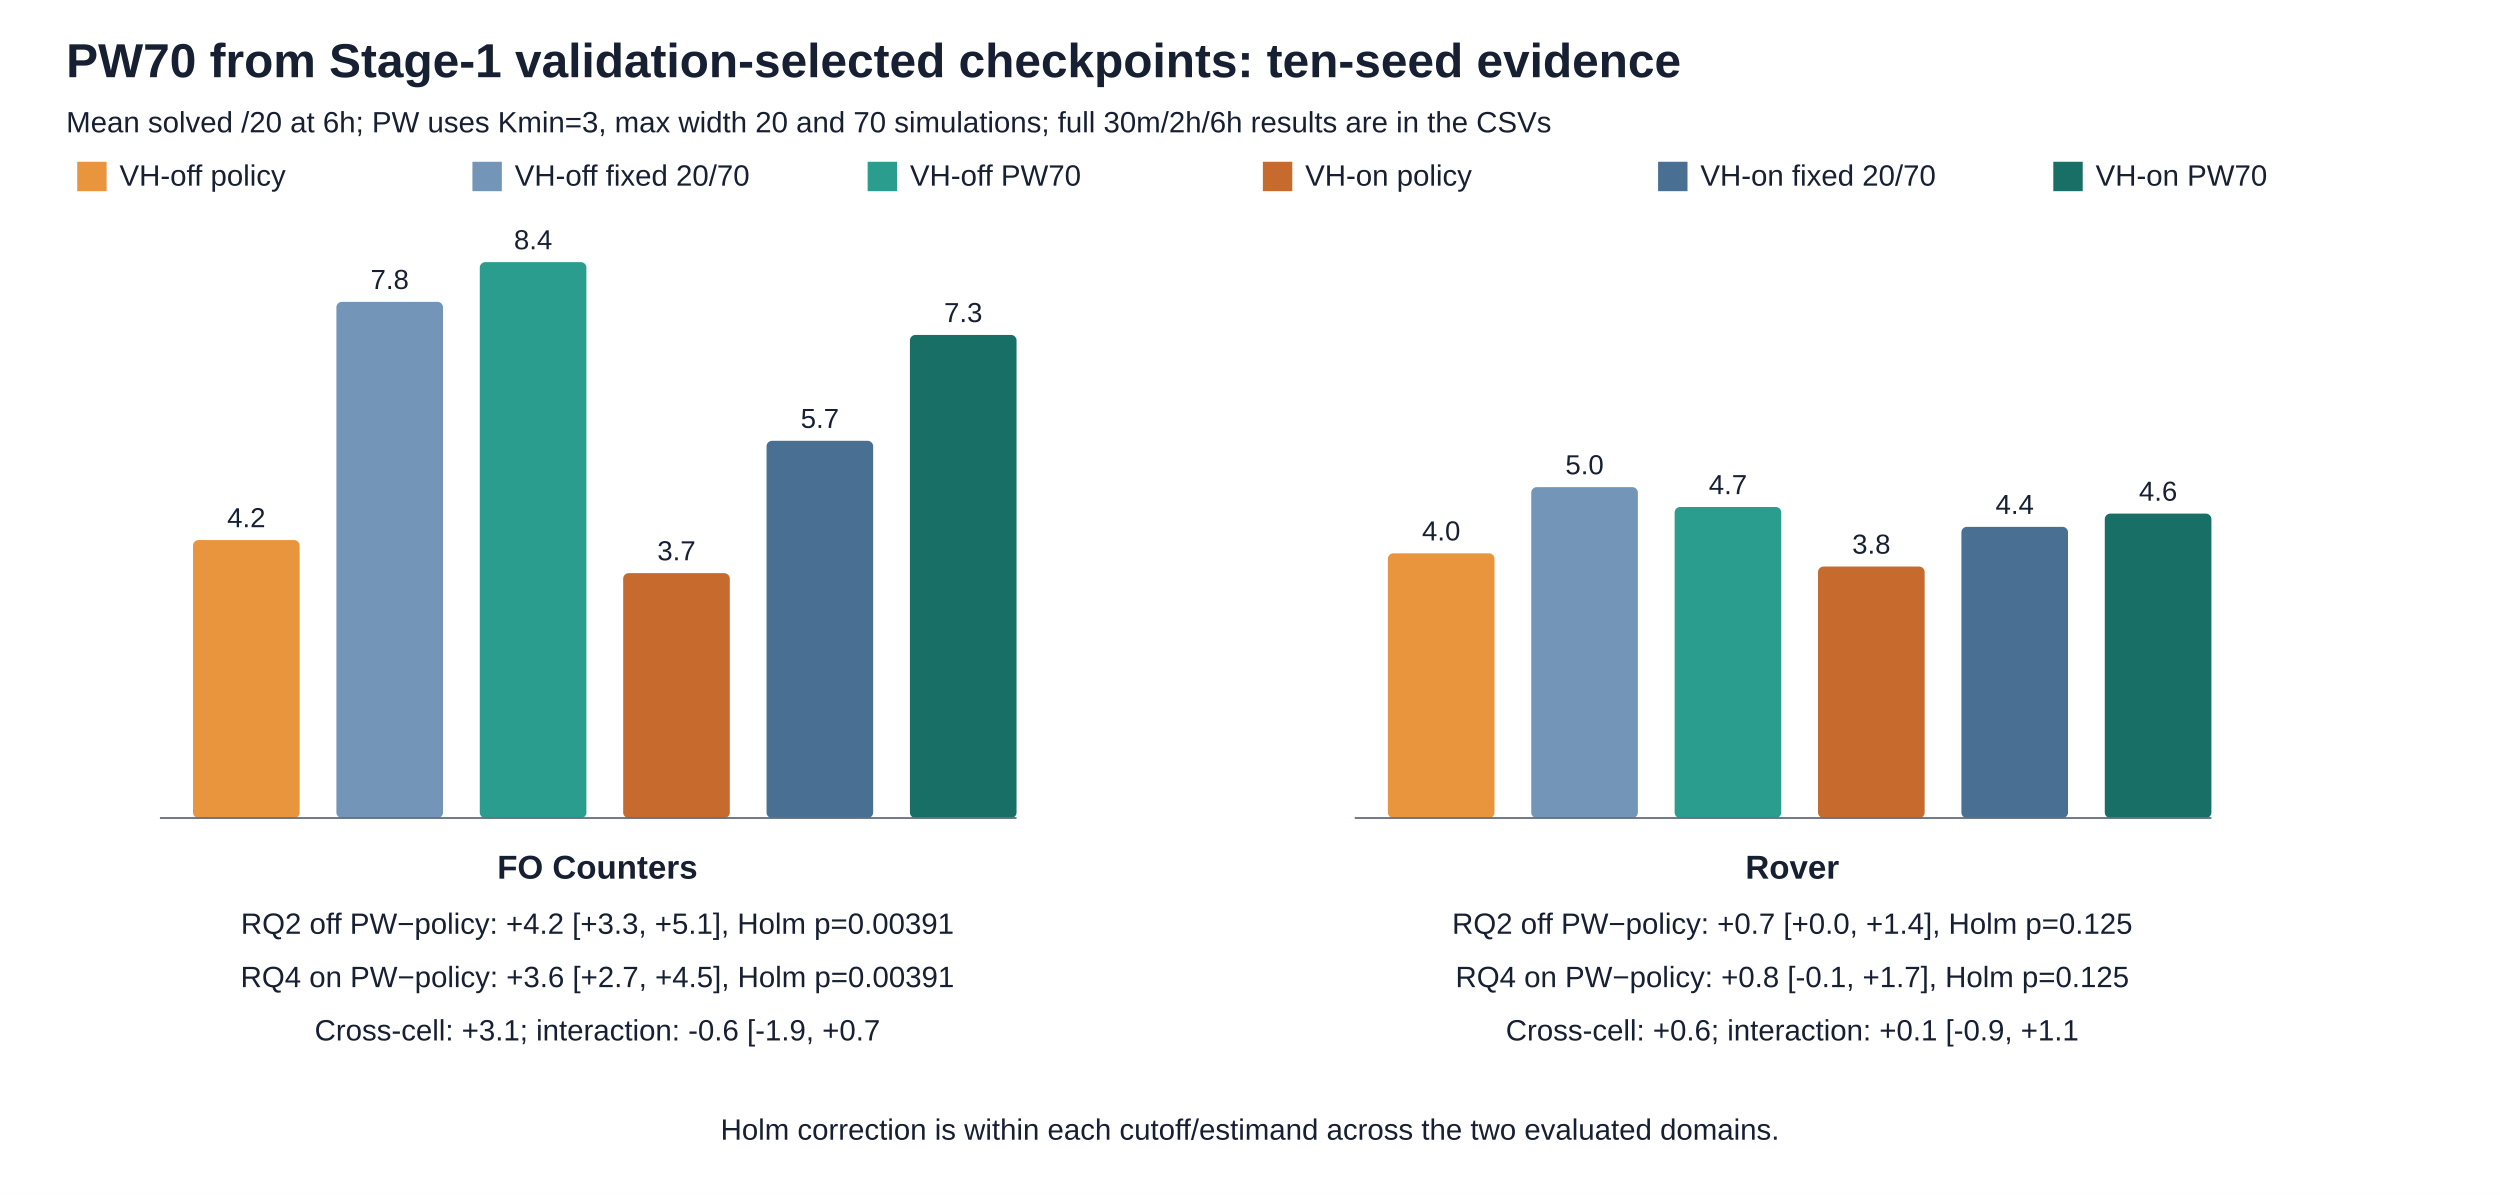
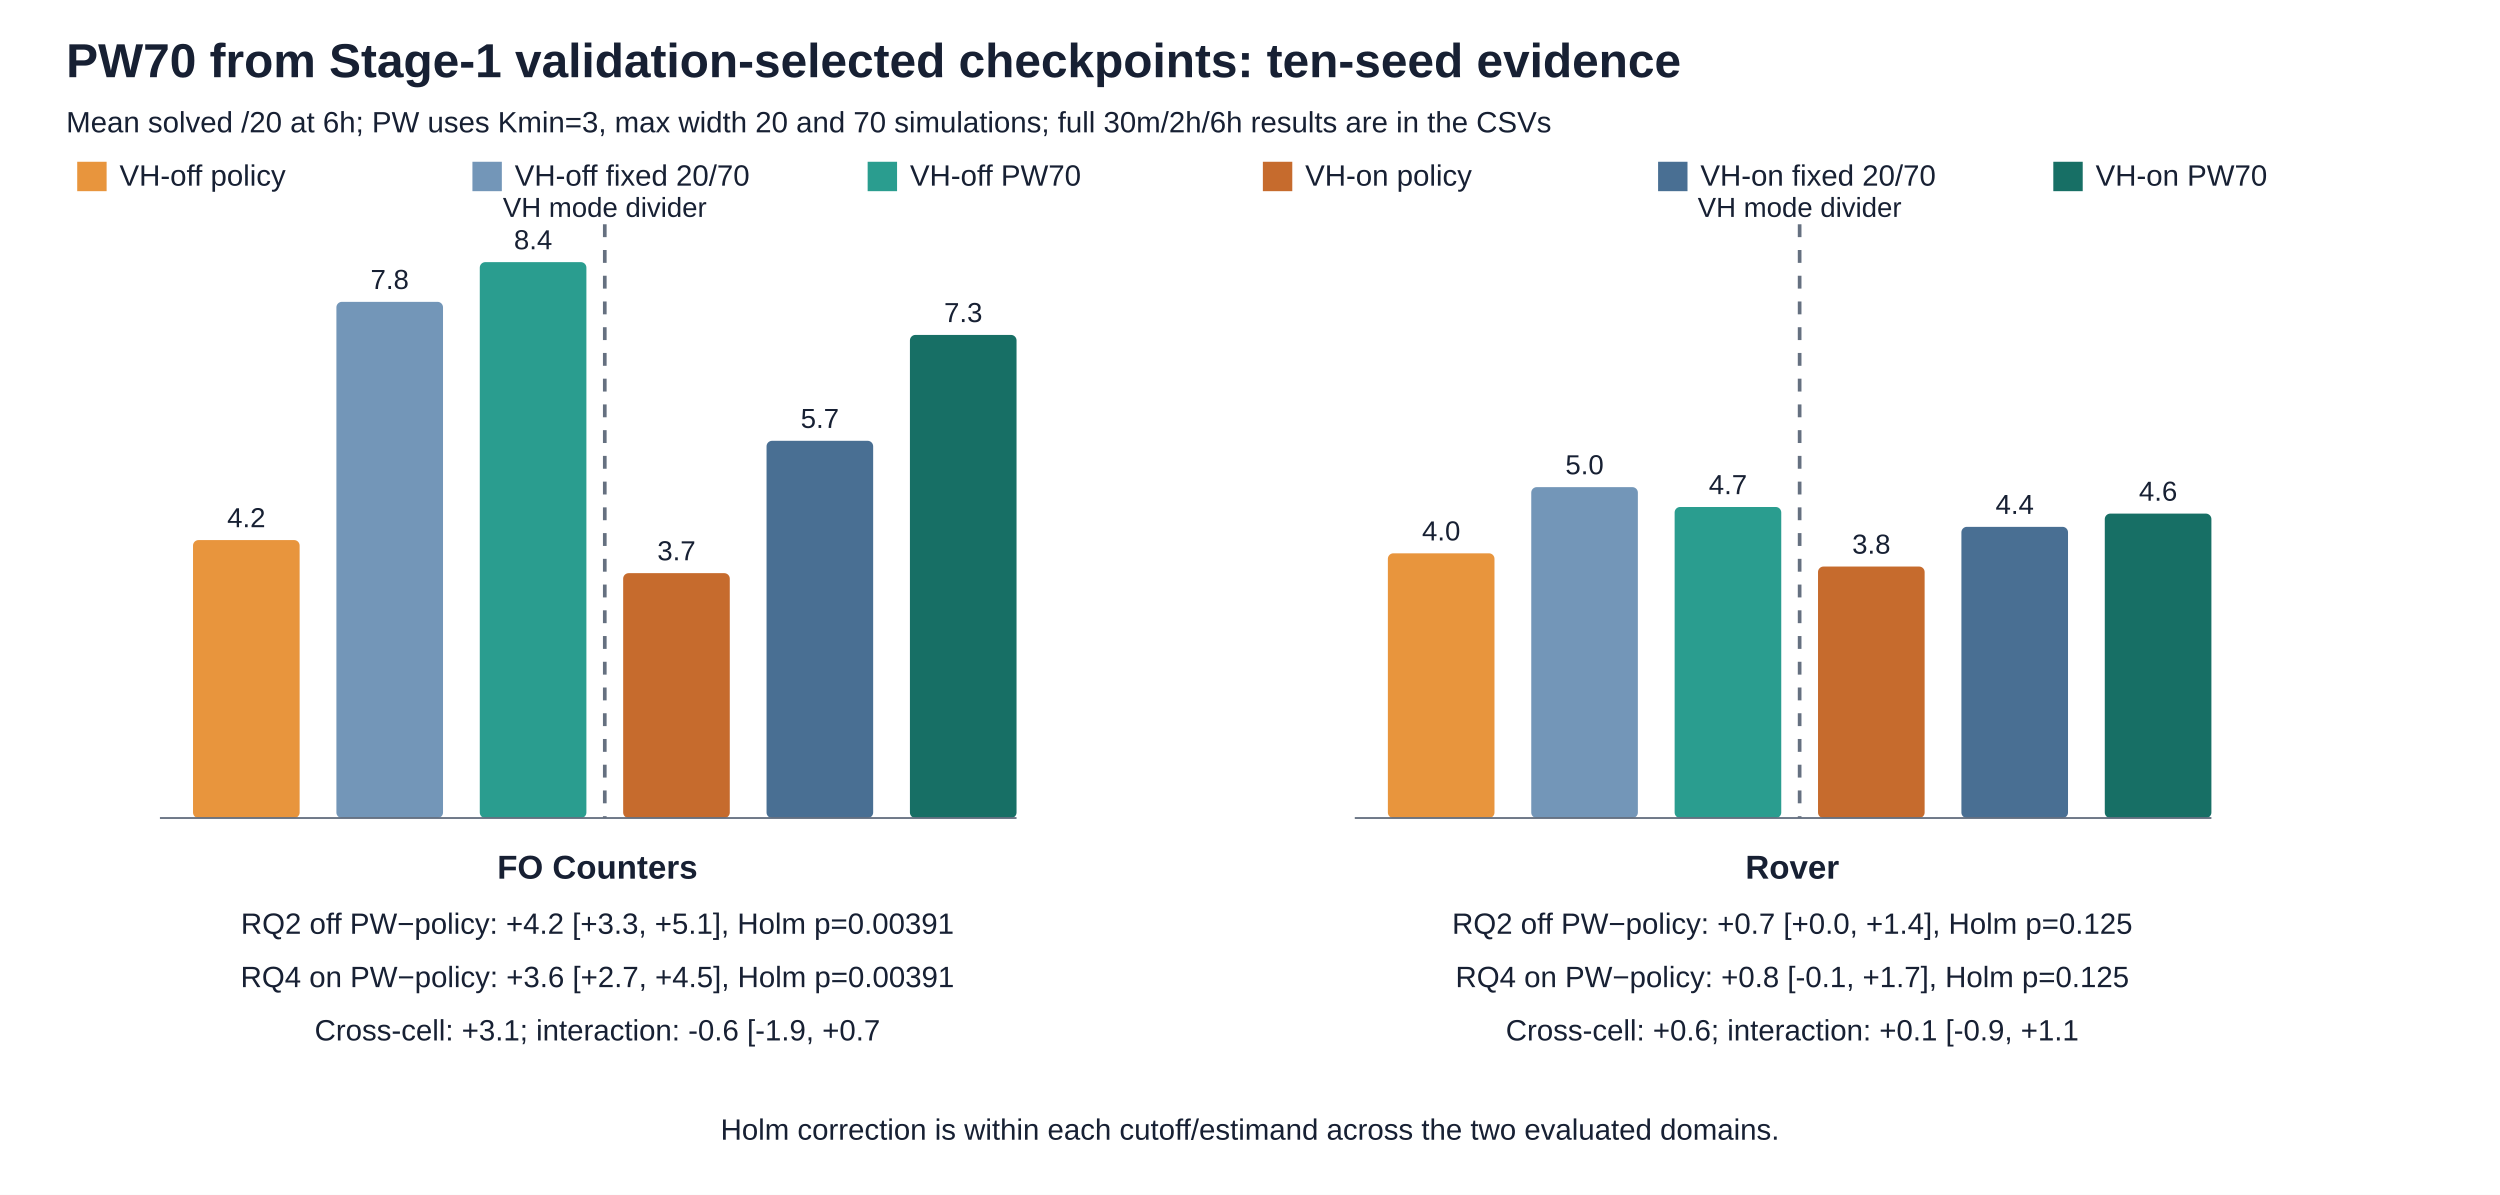
<svg xmlns="http://www.w3.org/2000/svg" width="1360" height="650" viewBox="0 0 1360 650">
  <style>text{font-family:Arial,sans-serif;fill:#172033}.title{font-size:26px;font-weight:700}.sub{font-size:16px}.label{font-size:18px;font-weight:700}.value{font-size:15px}</style>
  <rect width="100%" height="100%" fill="white" />
  <text x="36" y="42" class="title">PW70 from Stage-1 validation-selected checkpoints: ten-seed evidence</text>
  <text x="36" y="72" class="sub">Mean solved /20 at 6h; PW uses Kmin=3, max width 20 and 70 simulations; full 30m/2h/6h results are in the CSVs</text>
  <rect x="42" y="88" width="16" height="16" fill="#e8953d" />
  <text x="65" y="101" class="sub">VH-off policy</text>
  <rect x="257" y="88" width="16" height="16" fill="#7396b8" />
  <text x="280" y="101" class="sub">VH-off fixed 20/70</text>
  <rect x="472" y="88" width="16" height="16" fill="#2a9d8f" />
  <text x="495" y="101" class="sub">VH-off PW70</text>
  <rect x="687" y="88" width="16" height="16" fill="#c66b2d" />
  <text x="710" y="101" class="sub">VH-on policy</text>
  <rect x="902" y="88" width="16" height="16" fill="#496f93" />
  <text x="925" y="101" class="sub">VH-on fixed 20/70</text>
  <rect x="1117" y="88" width="16" height="16" fill="#176f65" />
  <text x="1140" y="101" class="sub">VH-on PW70</text>
  <rect x="105" y="293.8" width="58" height="151.2" fill="#e8953d" rx="3" />
  <text x="134" y="286.8" class="value" text-anchor="middle">4.2</text>
  <rect x="183" y="164.2" width="58" height="280.8" fill="#7396b8" rx="3" />
  <text x="212" y="157.2" class="value" text-anchor="middle">7.8</text>
  <rect x="261" y="142.6" width="58" height="302.4" fill="#2a9d8f" rx="3" />
  <text x="290" y="135.6" class="value" text-anchor="middle">8.4</text>
  <rect x="339" y="311.8" width="58" height="133.2" fill="#c66b2d" rx="3" />
  <text x="368" y="304.8" class="value" text-anchor="middle">3.7</text>
  <rect x="417" y="239.8" width="58" height="205.2" fill="#496f93" rx="3" />
  <text x="446" y="232.8" class="value" text-anchor="middle">5.7</text>
  <rect x="495" y="182.2" width="58" height="262.8" fill="#176f65" rx="3" />
  <text x="524" y="175.2" class="value" text-anchor="middle">7.3</text>
+   <line x1="329" y1="122" x2="329" y2="445" stroke="#657080" stroke-width="2" stroke-dasharray="7 7" />
+   <text x="329" y="118" class="value" text-anchor="middle" fill="#657080">VH mode divider</text>
  <line x1="87" y1="445" x2="553" y2="445" stroke="#657080" />
  <text x="325" y="478" class="label" text-anchor="middle">FO Counters</text>
  <text x="325" y="508" class="sub" text-anchor="middle">RQ2 off PW−policy: +4.2 [+3.3, +5.1], Holm p=0.00391</text>
  <text x="325" y="537" class="sub" text-anchor="middle">RQ4 on PW−policy: +3.6 [+2.7, +4.5], Holm p=0.00391</text>
  <text x="325" y="566" class="sub" text-anchor="middle">Cross-cell: +3.1; interaction: -0.6 [-1.9, +0.7</text>
  <rect x="755" y="301.0" width="58" height="144.0" fill="#e8953d" rx="3" />
  <text x="784" y="294.0" class="value" text-anchor="middle">4.0</text>
  <rect x="833" y="265.0" width="58" height="180.0" fill="#7396b8" rx="3" />
  <text x="862" y="258.0" class="value" text-anchor="middle">5.0</text>
  <rect x="911" y="275.8" width="58" height="169.2" fill="#2a9d8f" rx="3" />
  <text x="940" y="268.8" class="value" text-anchor="middle">4.7</text>
  <rect x="989" y="308.2" width="58" height="136.8" fill="#c66b2d" rx="3" />
  <text x="1018" y="301.2" class="value" text-anchor="middle">3.8</text>
  <rect x="1067" y="286.6" width="58" height="158.4" fill="#496f93" rx="3" />
  <text x="1096" y="279.6" class="value" text-anchor="middle">4.4</text>
  <rect x="1145" y="279.4" width="58" height="165.6" fill="#176f65" rx="3" />
  <text x="1174" y="272.4" class="value" text-anchor="middle">4.6</text>
+   <line x1="979" y1="122" x2="979" y2="445" stroke="#657080" stroke-width="2" stroke-dasharray="7 7" />
+   <text x="979" y="118" class="value" text-anchor="middle" fill="#657080">VH mode divider</text>
  <line x1="737" y1="445" x2="1203" y2="445" stroke="#657080" />
  <text x="975" y="478" class="label" text-anchor="middle">Rover</text>
  <text x="975" y="508" class="sub" text-anchor="middle">RQ2 off PW−policy: +0.7 [+0.0, +1.4], Holm p=0.125</text>
  <text x="975" y="537" class="sub" text-anchor="middle">RQ4 on PW−policy: +0.8 [-0.1, +1.7], Holm p=0.125</text>
  <text x="975" y="566" class="sub" text-anchor="middle">Cross-cell: +0.6; interaction: +0.1 [-0.9, +1.1</text>
  <text x="680" y="620" class="sub" text-anchor="middle">Holm correction is within each cutoff/estimand across the two evaluated domains.</text>
</svg>
